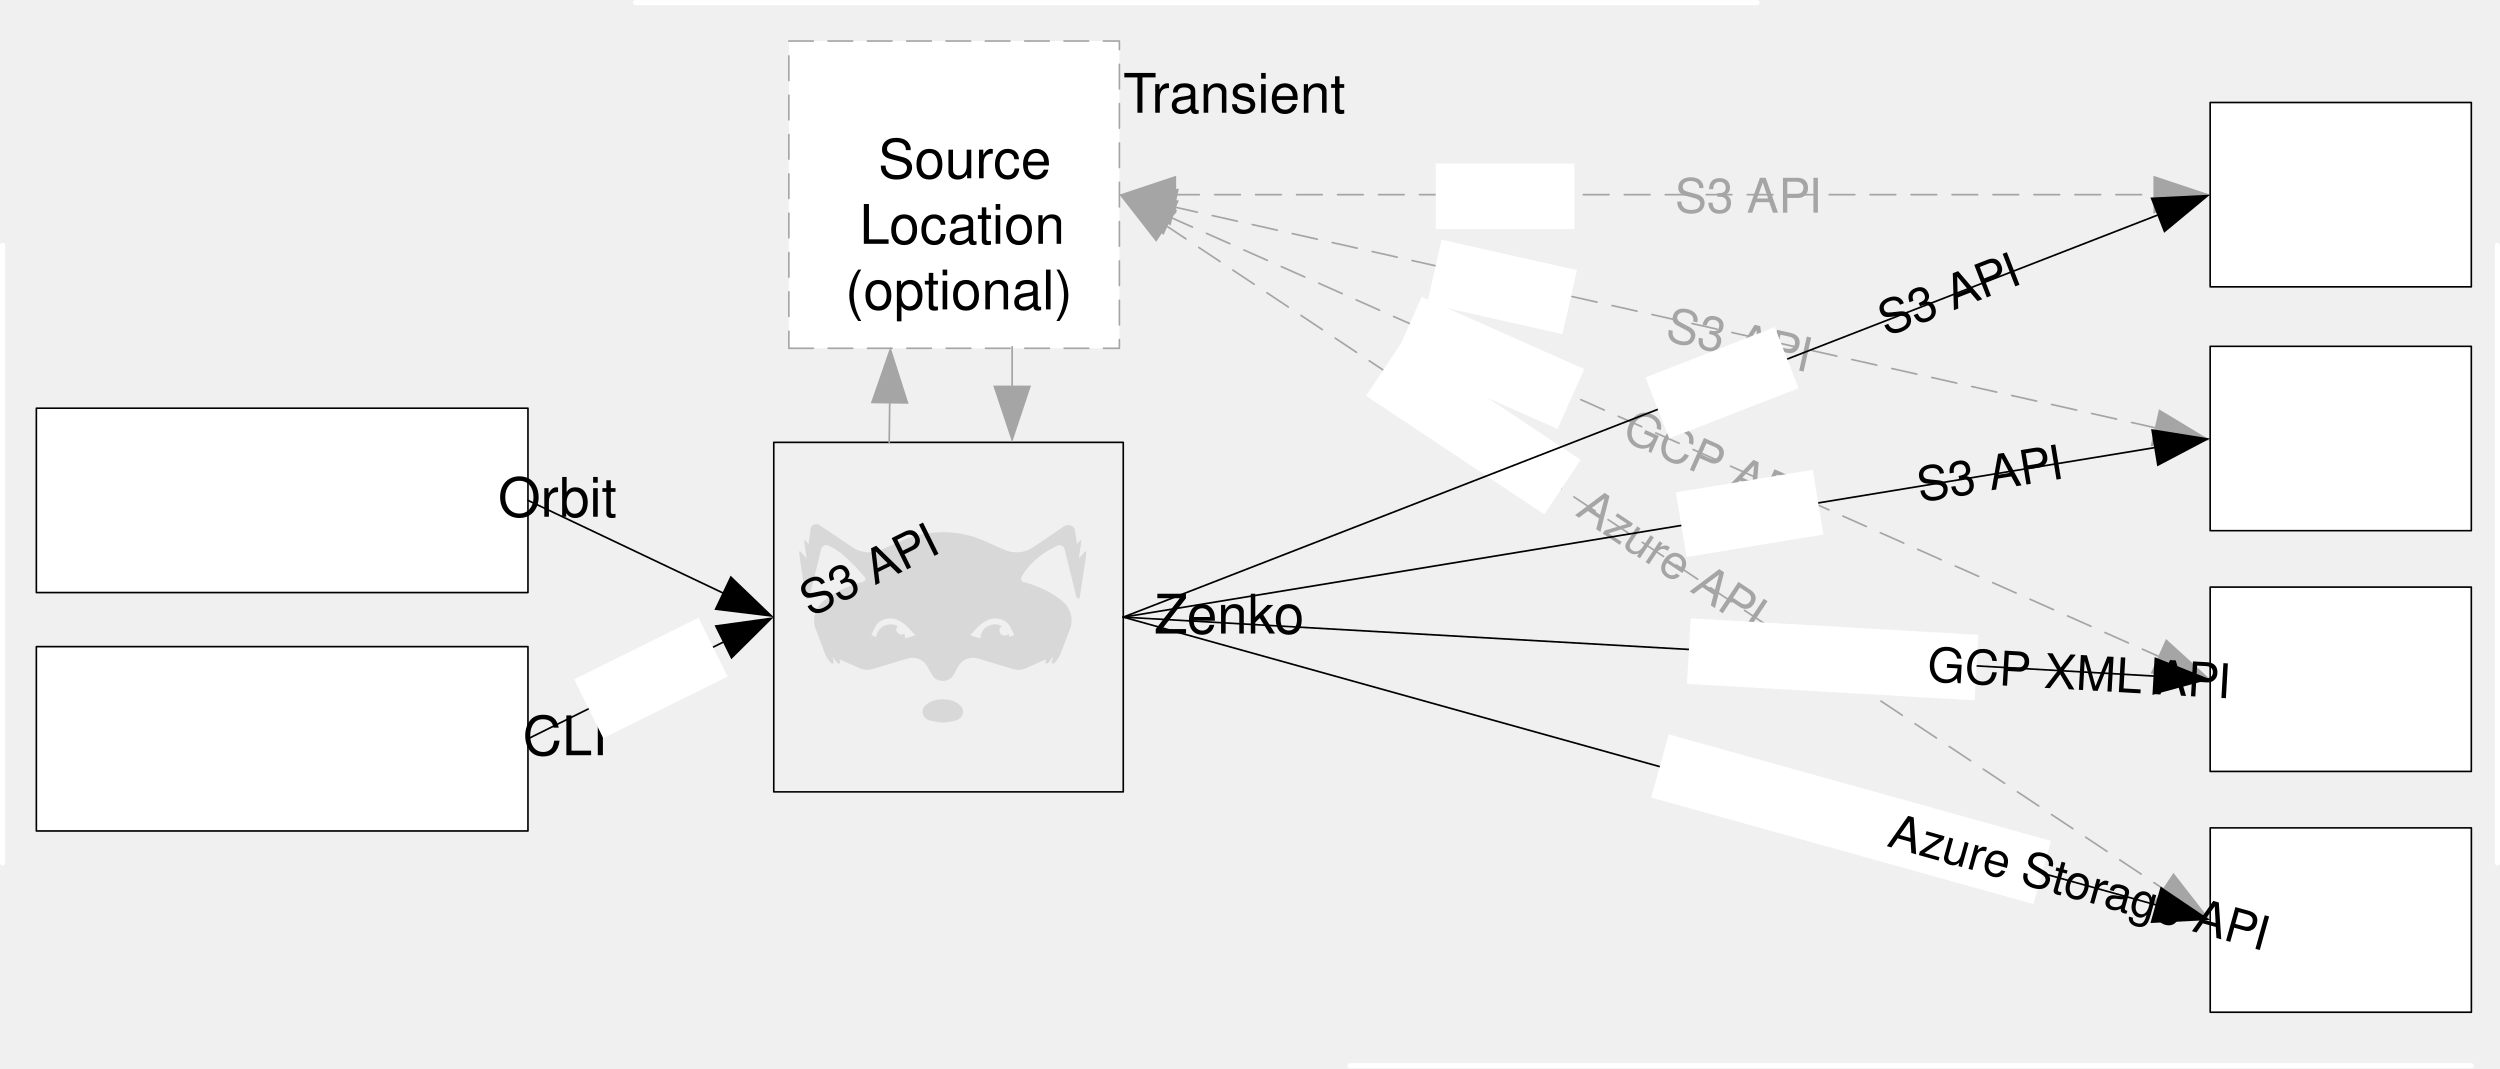
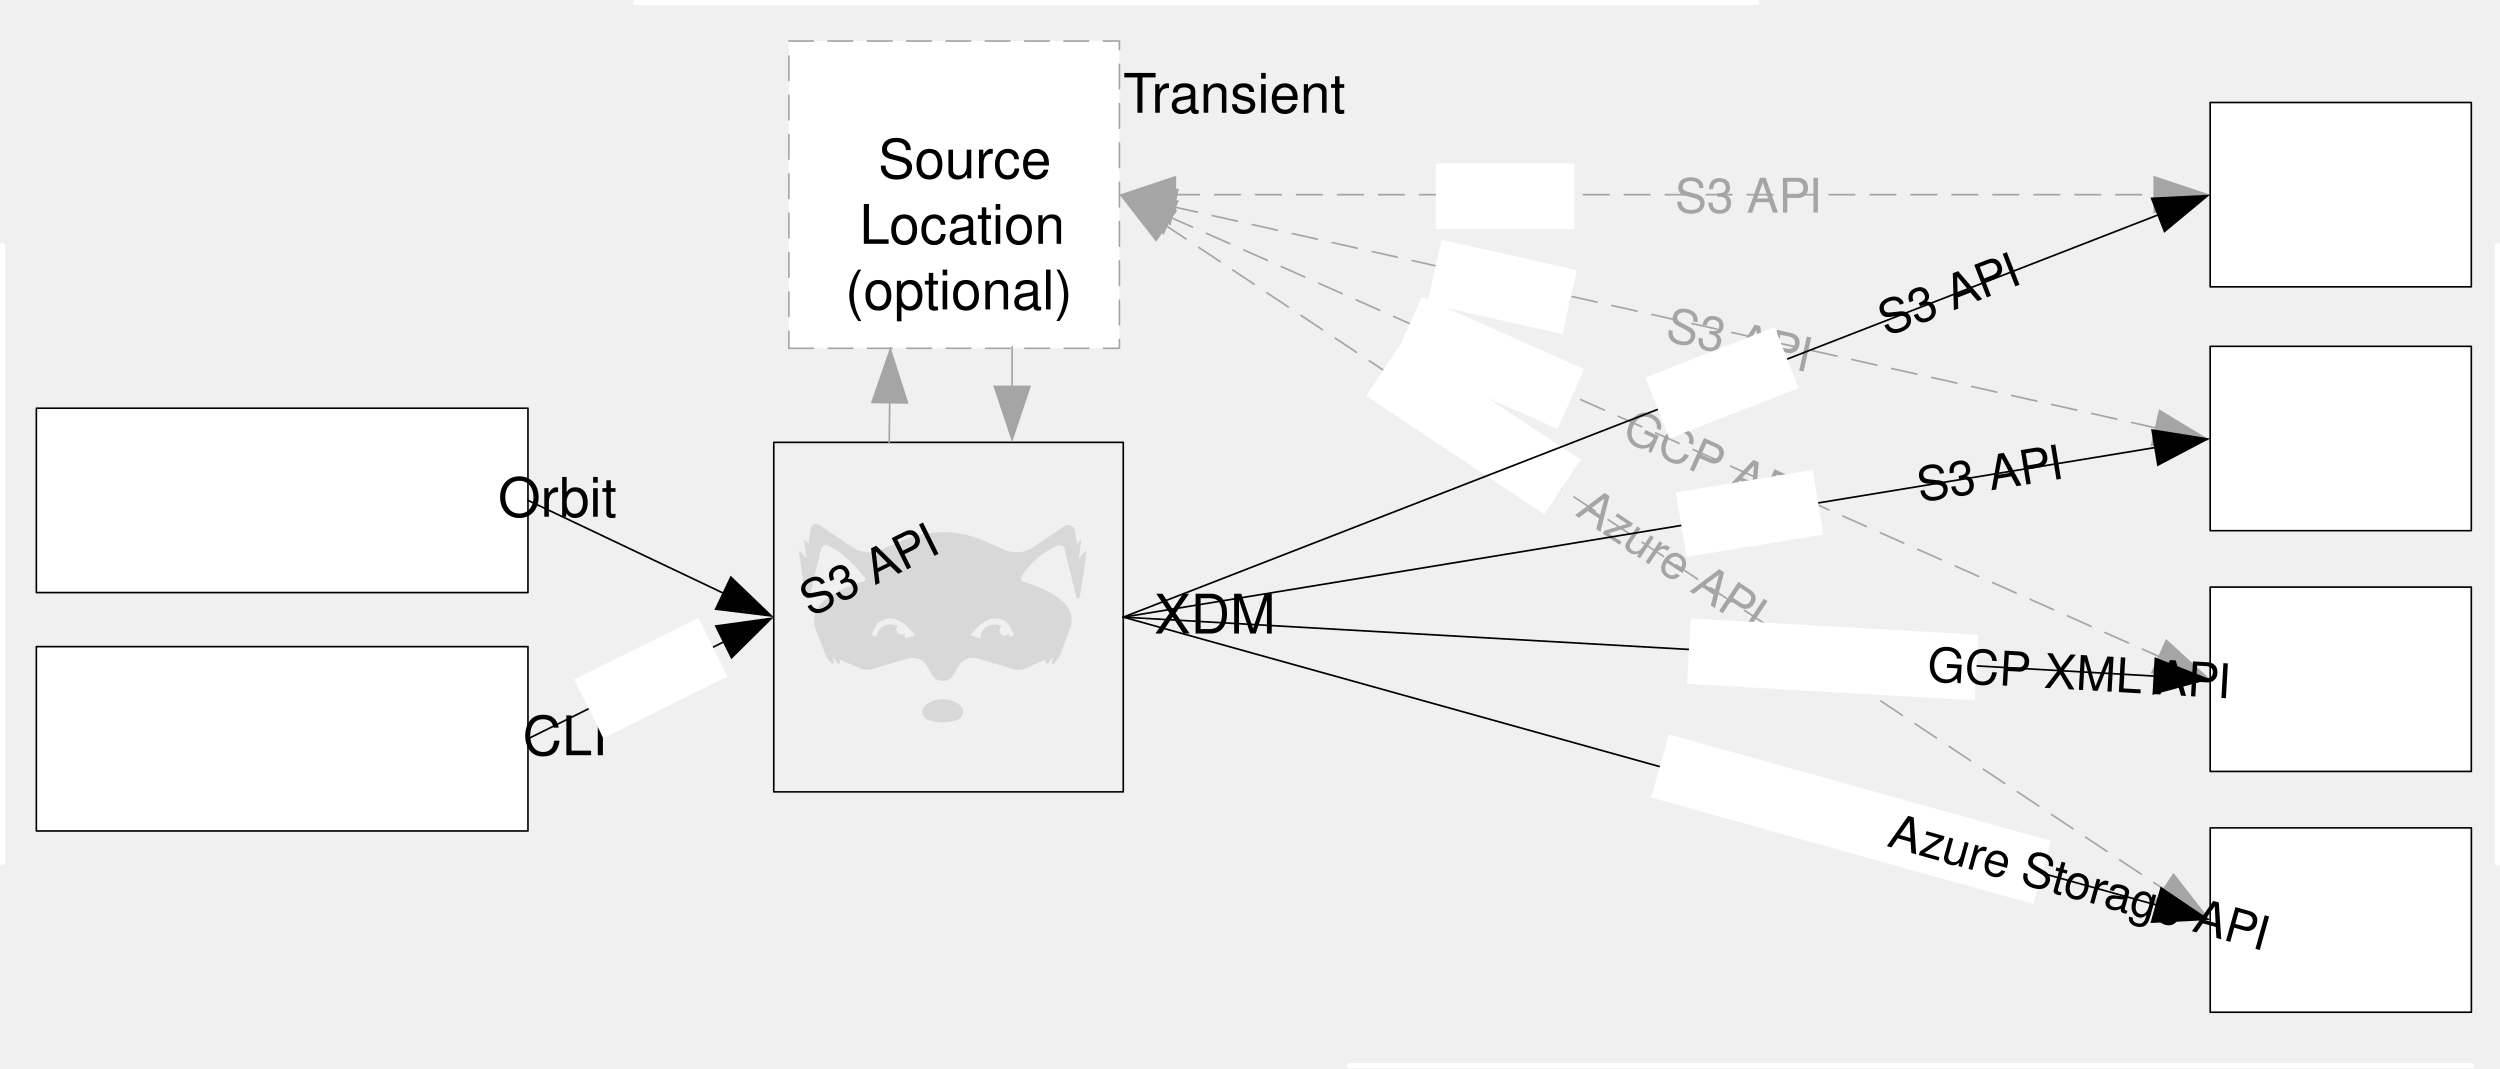
<svg xmlns="http://www.w3.org/2000/svg" xmlns:ns1="http://schemas.microsoft.com/visio/2003/SVGExtensions/" xmlns:xlink="http://www.w3.org/1999/xlink" style="font-size:12px;overflow:visible;color-interpolation-filters:sRGB;fill:none;fill-rule:evenodd;stroke-linecap:square;stroke-miterlimit:3" id="svg4978" version="1.1" class="st16" xml:space="preserve" viewBox="0 0 366.15 156.45" height="2.173in" width="5.085in">
  <ns1:documentProperties ns1:viewMarkup="false" ns1:langID="1033">
    <ns1:userDefs>
      <ns1:ud ns1:val="VT0(1):26" ns1:nameU="msvNoAutoConnect" />
    </ns1:userDefs>
  </ns1:documentProperties>
  <style id="style4734" type="text/css">
		.st1 {fill:#d8d8d8;stroke:none;stroke-linecap:butt;stroke-width:1}
		.st2 {marker-end:url(#mrkr13-14);marker-start:url(#mrkr13-12);stroke:#a5a5a5;stroke-dasharray:3.75,2.25;stroke-linecap:round;stroke-linejoin:round;stroke-width:0.25}
		.st3 {fill:#a5a5a5;fill-opacity:1;stroke:#a5a5a5;stroke-opacity:1;stroke-width:0.09}
		.st4 {fill:#ffffff;stroke:none;stroke-linecap:butt;stroke-width:7.2}
		.st5 {fill:#a5a5a5;font-family:Helvetica;font-size:0.667em}
		.st6 {fill:#ffffff;stroke:#000000;stroke-linecap:round;stroke-linejoin:round;stroke-width:0.24}
		.st7 {fill:#000000;font-family:Helvetica;font-size:0.667em}
		.st8 {fill:none;stroke:#000000;stroke-linecap:round;stroke-linejoin:round;stroke-width:0.24}
		.st9 {fill:#ffffff;stroke:#a5a5a5;stroke-dasharray:3.6,2.16;stroke-linecap:round;stroke-linejoin:round;stroke-width:0.24}
		.st10 {font-size:1em}
		.st11 {marker-end:url(#mrkr13-14);stroke:#a5a5a5;stroke-linecap:round;stroke-linejoin:round;stroke-width:0.25}
		.st12 {marker-end:url(#mrkr13-81);stroke:#000000;stroke-linecap:round;stroke-linejoin:round;stroke-width:0.25}
		.st13 {fill:#000000;fill-opacity:1;stroke:#000000;stroke-opacity:1;stroke-width:0.09}
		.st14 {fill:#ffffff;stroke:none;stroke-linecap:butt}
		.st15 {stroke:#ffffff;stroke-linecap:round;stroke-linejoin:round;stroke-width:0.75}
		.st16 {fill:none;fill-rule:evenodd;font-size:12px;overflow:visible;stroke-linecap:square;stroke-miterlimit:3}
	</style>
  <defs id="Markers">
    <g id="lend13">
      <path id="path4736" style="stroke:none" d="M 3,1 0,0 3,-1 v 2" />
    </g>
    <marker style="overflow:visible;fill:#a5a5a5;fill-opacity:1;stroke:#a5a5a5;stroke-width:0.09;stroke-opacity:1" overflow="visible" markerUnits="strokeWidth" orient="auto" refX="31.8" ns1:setback="31.8" ns1:arrowSize="2" ns1:arrowType="13" class="st3" id="mrkr13-12">
      <use height="100%" width="100%" y="0" x="0" id="use4739" transform="scale(11.08)" xlink:href="#lend13" />
    </marker>
    <marker style="overflow:visible;fill:#a5a5a5;fill-opacity:1;stroke:#a5a5a5;stroke-width:0.09;stroke-opacity:1" overflow="visible" markerUnits="strokeWidth" orient="auto" refX="-33.24" ns1:setback="33.24" ns1:arrowSize="2" ns1:arrowType="13" class="st3" id="mrkr13-14">
      <use height="100%" width="100%" y="0" x="0" id="use4742" transform="scale(-11.08)" xlink:href="#lend13" />
    </marker>
    <marker style="overflow:visible;fill:#000000;fill-opacity:1;stroke:#000000;stroke-width:0.09;stroke-opacity:1" overflow="visible" markerUnits="strokeWidth" orient="auto" refX="-33.24" ns1:setback="33.24" ns1:arrowSize="2" ns1:arrowType="13" class="st13" id="mrkr13-81">
      <use height="100%" width="100%" y="0" x="0" id="use4745" transform="scale(-11.08)" xlink:href="#lend13" />
    </marker>
  </defs>
  <g transform="translate(-91.42496,-78.37496)" id="g4976" ns1:groupContext="foregroundPage" ns1:index="1" ns1:mID="0">
    <ns1:pageProperties ns1:shadowOffsetY="-9" ns1:shadowOffsetX="9" ns1:drawingUnits="19" ns1:pageScale="1" ns1:drawingScale="1" />
    <ns1:layer ns1:index="0" ns1:name="Flowchart" />
    <ns1:layer ns1:index="1" ns1:name="Connector" />
    <g ns1:groupContext="group" ns1:mID="63" transform="translate(208.459,-607.816)" id="group63-1">
      <g transform="matrix(1,0,0,-1,18.0396,1580.6)" ns1:groupContext="shape" ns1:mID="64" id="shape64-2">
        <path style="fill:#d8d8d8;stroke:none;stroke-width:1;stroke-linecap:butt" id="path4755" class="st1" d="M 5.52,791.13 C 4.9,791.68 4.04,792 3.14,792 H 2.86 c -0.9,0 -1.76,-0.32 -2.38,-0.87 -0.01,-0.01 -0.01,-0.02 -0.02,-0.02 -0.26,-0.24 -0.42,-0.55 -0.43,-0.89 -0.03,-0.62 0.45,-1.19 1.15,-1.35 0.58,-0.13 1.23,-0.25 1.57,-0.26 v 0 c 0.04,0 0.08,0 0.12,0 0.05,-0.01 0.09,-0.01 0.13,-0.01 0.04,0 0.09,0 0.13,0.01 0.04,0 0.08,0 0.12,0 v 0 c 0.34,0.01 0.99,0.13 1.58,0.26 0.7,0.17 1.17,0.73 1.15,1.36 -0.02,0.33 -0.17,0.64 -0.44,0.88 -0.01,0 -0.01,0.01 -0.02,0.02 z" />
      </g>
      <g transform="matrix(1,0,0,-1,0,1554.75)" ns1:groupContext="shape" ns1:mID="65" id="shape65-4">
        <path style="fill:#d8d8d8;stroke:none;stroke-width:1;stroke-linecap:butt" id="path4760" class="st1" d="m 30.78,775.28 c -0.01,0.15 -0.05,0.3 -0.09,0.44 -0.15,-0.15 -0.35,-0.24 -0.57,-0.24 -0.44,0 -0.78,0.34 -0.78,0.75 0,0.27 0.15,0.51 0.37,0.64 -0.31,0.17 -0.66,0.26 -1.04,0.26 -1.16,0 -2.11,-0.91 -2.11,-2.03 0,-0.01 0,-0.02 0,-0.03 -0.21,0.06 -0.43,0.11 -0.64,0.18 l -0.86,0.29 1.04,1.11 c 0.4,0.42 0.88,0.78 1.42,1.05 0.78,0.41 1.75,0.39 2.52,-0.04 0.41,-0.23 0.73,-0.56 0.91,-0.95 l 0.55,-1.15 c -0.24,-0.11 -0.48,-0.2 -0.72,-0.28 z m -14.62,-0.03 c -0.21,-0.07 -0.43,-0.12 -0.64,-0.18 0,0.01 0,0.02 0,0.03 0,0.22 -0.04,0.43 -0.11,0.63 -0.11,-0.06 -0.24,-0.1 -0.39,-0.1 -0.43,0 -0.78,0.34 -0.78,0.75 0,0.19 0.08,0.36 0.2,0.49 -0.31,0.17 -0.66,0.26 -1.03,0.26 -1.11,0 -2.01,-0.81 -2.11,-1.85 -0.24,0.08 -0.48,0.17 -0.72,0.28 l 0.55,1.15 c 0.18,0.39 0.5,0.72 0.91,0.95 0.77,0.43 1.74,0.45 2.53,0.04 0.54,-0.27 1.02,-0.63 1.41,-1.05 l 1.05,-1.11 z m 25.71,12.53 c -0.26,-0.29 -0.6,-0.66 -0.88,-0.97 l -0.01,0.06 c 0.07,0.41 0.13,0.82 0.19,1.23 0.06,0.42 0.13,0.84 0.16,1.26 0,0.08 -0.11,0.12 -0.16,0.06 -0.14,-0.16 -0.31,-0.34 -0.47,-0.52 l -0.29,2 c -0.09,0.67 -0.99,0.99 -1.6,0.58 l -4.58,-3.09 c -1.18,-0.81 -2.8,-0.94 -4.15,-0.35 l -3.06,1.35 c -1.81,0.8 -3.77,1.2 -5.73,1.23 v 0 h -0.02 c -0.08,0.01 -0.15,0.01 -0.23,0.01 -0.08,0 -0.15,0 -0.23,-0.01 h -0.02 v 0 c -1.96,-0.03 -3.92,-0.43 -5.72,-1.23 L 12,788.04 c -1.35,-0.59 -2.96,-0.46 -4.15,0.35 l -4.86,3.28 C 2.5,792 1.79,791.74 1.71,791.21 L 1.39,788.9 c -0.17,0.18 -0.34,0.36 -0.47,0.52 -0.06,0.06 -0.17,0.02 -0.17,-0.06 0.03,-0.42 0.1,-0.84 0.16,-1.26 0.06,-0.41 0.13,-0.82 0.19,-1.23 l -0.01,-0.06 c -0.27,0.31 -0.62,0.68 -0.88,0.97 -0.07,0.08 -0.21,0.04 -0.2,-0.06 0.04,-0.53 0.12,-1.06 0.2,-1.59 0.11,-0.77 0.23,-1.54 0.34,-2.31 0.08,-0.48 0.25,-1.67 0.44,-2.8 0.04,-0.23 0.43,-0.24 0.49,-0.01 l 1.8,7.3 c 0.19,0.41 0.78,0.54 1.17,0.27 l 0.58,-0.3 c 1.92,-1 4.5,-4.16 4.5,-4.16 0.3,-0.22 0.21,-0.64 -0.17,-0.75 -0.57,-0.15 -1.12,-0.32 -1.65,-0.52 -1.53,-0.58 -2.96,-1.33 -4.11,-2.29 -1.29,-1.07 -1.73,-2.7 -1.16,-4.16 l 1.15,-2.99 c 0.11,-0.43 0.28,-0.83 0.51,-1.2 0.18,-0.28 0.38,-0.54 0.62,-0.78 0.15,-0.14 0.42,-0.01 0.36,0.17 -0.07,0.22 -0.12,0.45 -0.16,0.68 0.01,0.01 0.02,0.02 0.04,0.02 0.01,0 0.02,0 0.03,-0.01 v 0.01 c 0.19,-0.31 0.4,-0.6 0.65,-0.86 0.15,-0.15 0.43,-0.02 0.37,0.17 -0.03,0.11 -0.06,0.22 -0.09,0.34 0,0.02 0.02,0.03 0.04,0.03 0.01,0 0.01,0 0.02,0 v 0 l 2.9,-1.29 c 0.57,-0.26 1.23,-0.3 1.83,-0.12 l 5.14,1.54 c 1.1,0.33 2.32,-0.1 2.84,-1.01 l 0.81,-1.42 c 0.23,-0.39 0.63,-0.7 1.13,-0.8 0.8,-0.17 1.59,0.17 1.94,0.77 l 0.83,1.45 c 0.52,0.91 1.73,1.34 2.84,1.01 l 5.14,-1.54 c 0.6,-0.18 1.25,-0.14 1.82,0.12 l 2.91,1.29 v 0 c 0,0 0.01,0 0.01,0 0.02,0 0.04,-0.01 0.04,-0.03 -0.02,-0.12 -0.05,-0.23 -0.09,-0.34 -0.06,-0.19 0.22,-0.32 0.37,-0.17 0.25,0.26 0.47,0.55 0.65,0.86 v -0.01 c 0.01,0.01 0.02,0.01 0.03,0.01 0.02,0 0.03,-0.01 0.04,-0.02 -0.04,-0.23 -0.09,-0.46 -0.16,-0.68 -0.06,-0.19 0.22,-0.31 0.37,-0.16 0.49,0.49 0.86,1.09 1.06,1.75 l 1.24,3.24 c 0.56,1.46 0.12,3.09 -1.18,4.16 -1.14,0.95 -2.57,1.69 -4.08,2.26 -0.54,0.2 -1.09,0.37 -1.65,0.52 -0.38,0.11 -0.17,0.75 -0.17,0.75 1.02,1.73 2.58,3.16 4.5,4.16 l 0.58,0.3 c 0.39,0.27 0.98,0.14 1.17,-0.27 l 1.78,-7.21 c 0.06,-0.23 0.44,-0.22 0.48,0.01 0.2,1.1 0.36,2.24 0.43,2.71 0.11,0.77 0.23,1.54 0.35,2.31 0.08,0.53 0.16,1.06 0.19,1.59 0.01,0.1 -0.13,0.14 -0.2,0.06 z" />
      </g>
    </g>
    <g transform="rotate(23.9555,1742.401,1051.311)" ns1:groupContext="shape" ns1:mID="44" id="shape44-6">
      <ns1:textBlock ns1:margins="rect(4,4,4,4)" />
      <ns1:textRect height="0" width="47.1" cy="792.508" cx="59.556" />
      <path style="stroke:#a5a5a5;stroke-width:0.25;stroke-linecap:round;stroke-linejoin:round;stroke-dasharray:3.75, 2.25;marker-start:url(#mrkr13-12);marker-end:url(#mrkr13-14)" id="path4768" class="st2" d="M 7.95,792 H 8.31 166.5" />
      <rect style="fill:#ffffff;stroke:none;stroke-width:7.2;stroke-linecap:butt" id="rect4770" class="st4" height="9.6" width="26.031" y="787.708" x="46.541" ns1:rectContext="textBkgnd" />
      <text style="font-size:7px;font-family:Helvetica;fill:#a5a5a5" id="text4772" ns1:langID="1033" class="st5" y="794.91" x="46.54">
        <ns1:paragraph ns1:horizAlign="1" />
        <ns1:tabList />GCP API</text>
    </g>
    <g transform="rotate(33.6241,1261.447,872.0385)" ns1:groupContext="shape" ns1:mID="47" id="shape47-17">
      <ns1:textBlock ns1:margins="rect(4,4,4,4)" />
      <ns1:textRect height="0" width="117.4" cy="791.731" cx="62.072" />
      <path style="stroke:#a5a5a5;stroke-width:0.25;stroke-linecap:round;stroke-linejoin:round;stroke-dasharray:3.75, 2.25;marker-start:url(#mrkr13-12);marker-end:url(#mrkr13-14)" id="path4779" class="st2" d="M 7.95,792 H 8.31 183.55" />
      <rect style="fill:#ffffff;stroke:none;stroke-width:7.2;stroke-linecap:butt" id="rect4781" class="st4" height="9.6" width="31.348" y="786.931" x="46.398" ns1:rectContext="textBkgnd" />
      <text style="font-size:7px;font-family:Helvetica;fill:#a5a5a5" id="text4783" ns1:langID="1033" class="st5" y="794.13" x="46.4">
        <ns1:paragraph ns1:horizAlign="1" />
        <ns1:tabList />Azure API</text>
    </g>
    <g transform="translate(255.375,-685.125)" ns1:groupContext="shape" ns1:mID="26" id="shape26-26">
      <ns1:textBlock ns1:margins="rect(4,4,4,4)" />
      <ns1:textRect height="0" width="159.76" cy="792.242" cx="56.49" />
      <path style="stroke:#a5a5a5;stroke-width:0.25;stroke-linecap:round;stroke-linejoin:round;stroke-dasharray:3.75, 2.25;marker-start:url(#mrkr13-12);marker-end:url(#mrkr13-14)" id="path4790" class="st2" d="M 7.95,792 H 8.31 151.44" />
      <rect style="fill:#ffffff;stroke:none;stroke-width:7.2;stroke-linecap:butt" id="rect4792" class="st4" height="9.6" width="20.317" y="787.442" x="46.332" ns1:rectContext="textBkgnd" />
      <text style="font-size:7px;font-family:Helvetica;fill:#a5a5a5" id="text4794" ns1:langID="1033" class="st5" y="794.64" x="46.33">
        <ns1:paragraph ns1:horizAlign="1" />
        <ns1:tabList />S3 API</text>
    </g>
    <g transform="rotate(12.6842,3209.813,1598.276)" ns1:groupContext="shape" ns1:mID="37" id="shape37-35">
      <ns1:textBlock ns1:margins="rect(4,4,4,4)" />
      <ns1:textRect height="0" width="163.75" cy="792.878" cx="57.633" />
      <path style="stroke:#a5a5a5;stroke-width:0.25;stroke-linecap:round;stroke-linejoin:round;stroke-dasharray:3.75, 2.25;marker-start:url(#mrkr13-12);marker-end:url(#mrkr13-14)" id="path4801" class="st2" d="M 7.95,792 H 8.31 155.44" />
      <rect style="fill:#ffffff;stroke:none;stroke-width:7.2;stroke-linecap:butt" id="rect4803" class="st4" height="9.6" width="20.317" y="788.078" x="47.475" ns1:rectContext="textBkgnd" />
      <text style="font-size:7px;font-family:Helvetica;fill:#a5a5a5" id="text4805" ns1:langID="1033" class="st5" y="795.28" x="47.47">
        <ns1:paragraph ns1:horizAlign="1" />
        <ns1:tabList />S3 API</text>
    </g>
    <g transform="translate(96.75,-626.85)" ns1:layerMember="0" ns1:groupContext="shape" ns1:mID="2" id="shape2-44">
      <ns1:custProps>
        <ns1:cp ns1:cal="0" ns1:langID="1033" ns1:ask="false" ns1:invis="false" ns1:sortKey="" ns1:format="@" ns1:type="7" ns1:prompt="" ns1:lbl="Cost" ns1:nameU="Cost" />
        <ns1:cp ns1:cal="0" ns1:langID="1033" ns1:ask="false" ns1:invis="false" ns1:sortKey="" ns1:format="" ns1:type="2" ns1:prompt="" ns1:lbl="Process Number" ns1:nameU="ProcessNumber" />
        <ns1:cp ns1:cal="0" ns1:langID="1033" ns1:ask="false" ns1:invis="false" ns1:sortKey="" ns1:format="" ns1:type="0" ns1:prompt="" ns1:lbl="Owner" ns1:nameU="Owner" />
        <ns1:cp ns1:val="VT4()" ns1:cal="0" ns1:langID="1033" ns1:ask="false" ns1:invis="false" ns1:sortKey="" ns1:format="" ns1:type="0" ns1:prompt="" ns1:lbl="Function" ns1:nameU="Function" />
        <ns1:cp ns1:cal="0" ns1:langID="1033" ns1:ask="false" ns1:invis="false" ns1:sortKey="" ns1:format="" ns1:type="5" ns1:prompt="" ns1:lbl="Start Date" ns1:nameU="StartDate" />
        <ns1:cp ns1:cal="0" ns1:langID="1033" ns1:ask="false" ns1:invis="false" ns1:sortKey="" ns1:format="" ns1:type="5" ns1:prompt="" ns1:lbl="End Date" ns1:nameU="EndDate" />
        <ns1:cp ns1:val="VT4()" ns1:cal="0" ns1:langID="1033" ns1:ask="false" ns1:invis="false" ns1:sortKey="" ns1:format=";Not Started;In Progress;Completed;Deferred;Waiting on Input" ns1:type="4" ns1:prompt="" ns1:lbl="Status" ns1:nameU="Status" />
      </ns1:custProps>
      <ns1:userDefs>
        <ns1:ud ns1:val="VT0(15):26" ns1:prompt="" ns1:nameU="visVersion" />
        <ns1:ud ns1:val="VT0(1):0" ns1:prompt="" ns1:nameU="DefaultWidth" />
        <ns1:ud ns1:val="VT0(0.75):0" ns1:prompt="" ns1:nameU="DefaultHeight" />
        <ns1:ud ns1:val="VT0(0.75):0" ns1:prompt="" ns1:nameU="ResizeTxtHeight" />
      </ns1:userDefs>
      <ns1:textBlock ns1:margins="rect(2,2,2,2)" />
      <ns1:textRect height="27" width="72" cy="778.5" cx="36" />
      <rect style="fill:#ffffff;stroke:#000000;stroke-width:0.24;stroke-linecap:round;stroke-linejoin:round" id="rect4812" class="st6" height="27" width="72" y="765" x="0" />
      <text style="font-size:8px;font-family:Helvetica;fill:#000000" id="text4814" ns1:langID="1033" class="st7" y="780.9" x="27.6">
        <ns1:paragraph ns1:horizAlign="1" />
        <ns1:tabList />Orbit</text>
    </g>
    <g transform="translate(96.75,-591.93)" ns1:layerMember="0" ns1:groupContext="shape" ns1:mID="3" id="shape3-47">
      <ns1:custProps>
        <ns1:cp ns1:cal="0" ns1:langID="1033" ns1:ask="false" ns1:invis="false" ns1:sortKey="" ns1:format="@" ns1:type="7" ns1:prompt="" ns1:lbl="Cost" ns1:nameU="Cost" />
        <ns1:cp ns1:cal="0" ns1:langID="1033" ns1:ask="false" ns1:invis="false" ns1:sortKey="" ns1:format="" ns1:type="2" ns1:prompt="" ns1:lbl="Process Number" ns1:nameU="ProcessNumber" />
        <ns1:cp ns1:cal="0" ns1:langID="1033" ns1:ask="false" ns1:invis="false" ns1:sortKey="" ns1:format="" ns1:type="0" ns1:prompt="" ns1:lbl="Owner" ns1:nameU="Owner" />
        <ns1:cp ns1:val="VT4()" ns1:cal="0" ns1:langID="1033" ns1:ask="false" ns1:invis="false" ns1:sortKey="" ns1:format="" ns1:type="0" ns1:prompt="" ns1:lbl="Function" ns1:nameU="Function" />
        <ns1:cp ns1:cal="0" ns1:langID="1033" ns1:ask="false" ns1:invis="false" ns1:sortKey="" ns1:format="" ns1:type="5" ns1:prompt="" ns1:lbl="Start Date" ns1:nameU="StartDate" />
        <ns1:cp ns1:cal="0" ns1:langID="1033" ns1:ask="false" ns1:invis="false" ns1:sortKey="" ns1:format="" ns1:type="5" ns1:prompt="" ns1:lbl="End Date" ns1:nameU="EndDate" />
        <ns1:cp ns1:val="VT4()" ns1:cal="0" ns1:langID="1033" ns1:ask="false" ns1:invis="false" ns1:sortKey="" ns1:format=";Not Started;In Progress;Completed;Deferred;Waiting on Input" ns1:type="4" ns1:prompt="" ns1:lbl="Status" ns1:nameU="Status" />
      </ns1:custProps>
      <ns1:userDefs>
        <ns1:ud ns1:val="VT0(15):26" ns1:prompt="" ns1:nameU="visVersion" />
        <ns1:ud ns1:val="VT0(1):0" ns1:prompt="" ns1:nameU="DefaultWidth" />
        <ns1:ud ns1:val="VT0(0.75):0" ns1:prompt="" ns1:nameU="DefaultHeight" />
        <ns1:ud ns1:val="VT0(0.75):0" ns1:prompt="" ns1:nameU="ResizeTxtHeight" />
      </ns1:userDefs>
      <ns1:textBlock ns1:margins="rect(2,2,2,2)" />
      <ns1:textRect height="27" width="72" cy="778.5" cx="36" />
      <rect style="fill:#ffffff;stroke:#000000;stroke-width:0.24;stroke-linecap:round;stroke-linejoin:round" id="rect4821" class="st6" height="27" width="72" y="765" x="0" />
      <text style="font-size:8px;font-family:Helvetica;fill:#000000" id="text4823" ns1:langID="1033" class="st7" y="780.9" x="31.18">
        <ns1:paragraph ns1:horizAlign="1" />
        <ns1:tabList />CLI</text>
    </g>
    <g transform="translate(204.75,-597.656)" ns1:layerMember="0" ns1:groupContext="shape" ns1:mID="4" id="shape4-50">
      <ns1:custProps>
        <ns1:cp ns1:cal="0" ns1:langID="1033" ns1:ask="false" ns1:invis="false" ns1:sortKey="" ns1:format="@" ns1:type="7" ns1:prompt="" ns1:lbl="Cost" ns1:nameU="Cost" />
        <ns1:cp ns1:cal="0" ns1:langID="1033" ns1:ask="false" ns1:invis="false" ns1:sortKey="" ns1:format="" ns1:type="2" ns1:prompt="" ns1:lbl="Process Number" ns1:nameU="ProcessNumber" />
        <ns1:cp ns1:cal="0" ns1:langID="1033" ns1:ask="false" ns1:invis="false" ns1:sortKey="" ns1:format="" ns1:type="0" ns1:prompt="" ns1:lbl="Owner" ns1:nameU="Owner" />
        <ns1:cp ns1:val="VT4()" ns1:cal="0" ns1:langID="1033" ns1:ask="false" ns1:invis="false" ns1:sortKey="" ns1:format="" ns1:type="0" ns1:prompt="" ns1:lbl="Function" ns1:nameU="Function" />
        <ns1:cp ns1:cal="0" ns1:langID="1033" ns1:ask="false" ns1:invis="false" ns1:sortKey="" ns1:format="" ns1:type="5" ns1:prompt="" ns1:lbl="Start Date" ns1:nameU="StartDate" />
        <ns1:cp ns1:cal="0" ns1:langID="1033" ns1:ask="false" ns1:invis="false" ns1:sortKey="" ns1:format="" ns1:type="5" ns1:prompt="" ns1:lbl="End Date" ns1:nameU="EndDate" />
        <ns1:cp ns1:val="VT4()" ns1:cal="0" ns1:langID="1033" ns1:ask="false" ns1:invis="false" ns1:sortKey="" ns1:format=";Not Started;In Progress;Completed;Deferred;Waiting on Input" ns1:type="4" ns1:prompt="" ns1:lbl="Status" ns1:nameU="Status" />
      </ns1:custProps>
      <ns1:userDefs>
        <ns1:ud ns1:val="VT0(15):26" ns1:prompt="" ns1:nameU="visVersion" />
        <ns1:ud ns1:val="VT0(1):0" ns1:prompt="" ns1:nameU="DefaultWidth" />
        <ns1:ud ns1:val="VT0(0.75):0" ns1:prompt="" ns1:nameU="DefaultHeight" />
        <ns1:ud ns1:val="VT0(0.75):0" ns1:prompt="" ns1:nameU="ResizeTxtHeight" />
      </ns1:userDefs>
      <ns1:textBlock ns1:margins="rect(2,2,2,2)" />
      <ns1:textRect height="51.188" width="51.19" cy="766.406" cx="25.594" />
      <rect style="fill:none;stroke:#000000;stroke-width:0.24;stroke-linecap:round;stroke-linejoin:round" id="rect4830" class="st8" height="51.188" width="51.188" y="740.812" x="0" />
      <text style="font-size:8px;font-family:Helvetica;fill:#000000" id="text4832" ns1:langID="1033" class="st7" y="768.81" x="15.7">
        <ns1:paragraph ns1:horizAlign="1" />
-         <ns1:tabList />Zenko</text>
+         <ns1:tabList />XDM</text>
    </g>
    <g transform="translate(206.962,-662.625)" ns1:layerMember="0" ns1:groupContext="shape" ns1:mID="8" id="shape8-53">
      <ns1:custProps>
        <ns1:cp ns1:cal="0" ns1:langID="1033" ns1:ask="false" ns1:invis="false" ns1:sortKey="" ns1:format="@" ns1:type="7" ns1:prompt="" ns1:lbl="Cost" ns1:nameU="Cost" />
        <ns1:cp ns1:cal="0" ns1:langID="1033" ns1:ask="false" ns1:invis="false" ns1:sortKey="" ns1:format="" ns1:type="2" ns1:prompt="" ns1:lbl="Process Number" ns1:nameU="ProcessNumber" />
        <ns1:cp ns1:cal="0" ns1:langID="1033" ns1:ask="false" ns1:invis="false" ns1:sortKey="" ns1:format="" ns1:type="0" ns1:prompt="" ns1:lbl="Owner" ns1:nameU="Owner" />
        <ns1:cp ns1:val="VT4()" ns1:cal="0" ns1:langID="1033" ns1:ask="false" ns1:invis="false" ns1:sortKey="" ns1:format="" ns1:type="0" ns1:prompt="" ns1:lbl="Function" ns1:nameU="Function" />
        <ns1:cp ns1:cal="0" ns1:langID="1033" ns1:ask="false" ns1:invis="false" ns1:sortKey="" ns1:format="" ns1:type="5" ns1:prompt="" ns1:lbl="Start Date" ns1:nameU="StartDate" />
        <ns1:cp ns1:cal="0" ns1:langID="1033" ns1:ask="false" ns1:invis="false" ns1:sortKey="" ns1:format="" ns1:type="5" ns1:prompt="" ns1:lbl="End Date" ns1:nameU="EndDate" />
        <ns1:cp ns1:val="VT4()" ns1:cal="0" ns1:langID="1033" ns1:ask="false" ns1:invis="false" ns1:sortKey="" ns1:format=";Not Started;In Progress;Completed;Deferred;Waiting on Input" ns1:type="4" ns1:prompt="" ns1:lbl="Status" ns1:nameU="Status" />
      </ns1:custProps>
      <ns1:userDefs>
        <ns1:ud ns1:val="VT0(15):26" ns1:prompt="" ns1:nameU="visVersion" />
        <ns1:ud ns1:val="VT0(1):0" ns1:prompt="" ns1:nameU="DefaultWidth" />
        <ns1:ud ns1:val="VT0(0.75):0" ns1:prompt="" ns1:nameU="DefaultHeight" />
        <ns1:ud ns1:val="VT0(0.75):0" ns1:prompt="" ns1:nameU="ResizeTxtHeight" />
      </ns1:userDefs>
      <ns1:textBlock ns1:margins="rect(2,2,2,2)" />
      <ns1:textRect height="45" width="48.42" cy="769.5" cx="24.206" />
      <path style="fill:#ffffff;stroke:#a5a5a5;stroke-width:0.24;stroke-linecap:round;stroke-linejoin:round;stroke-dasharray:3.6, 2.16" id="path4839" class="st9" d="M 0,792 H 48.41 V 747 H 0 Z" />
      <text style="font-size:8px;font-family:Helvetica;fill:#000000" id="text4847" ns1:langID="1033" class="st7" y="757.5" x="8.93">
        <ns1:paragraph ns1:horizAlign="1" />
        <ns1:tabList />Transient<ns1:newlineChar />
        <tspan style="font-size:8px" id="tspan4841" class="st10" dy="1.2em" x="13.08">Source </tspan>
        <tspan style="font-size:8px" id="tspan4843" class="st10" dy="1.2em" x="10.34">Location </tspan>
        <tspan style="font-size:8px" id="tspan4845" class="st10" dy="1.2em" x="8.27">(optional)</tspan>
      </text>
    </g>
    <g transform="translate(415.125,-635.912)" ns1:layerMember="0" ns1:groupContext="shape" ns1:mID="9" id="shape9-59">
      <ns1:custProps>
        <ns1:cp ns1:cal="0" ns1:langID="1033" ns1:ask="false" ns1:invis="false" ns1:sortKey="" ns1:format="@" ns1:type="7" ns1:prompt="" ns1:lbl="Cost" ns1:nameU="Cost" />
        <ns1:cp ns1:cal="0" ns1:langID="1033" ns1:ask="false" ns1:invis="false" ns1:sortKey="" ns1:format="" ns1:type="2" ns1:prompt="" ns1:lbl="Process Number" ns1:nameU="ProcessNumber" />
        <ns1:cp ns1:cal="0" ns1:langID="1033" ns1:ask="false" ns1:invis="false" ns1:sortKey="" ns1:format="" ns1:type="0" ns1:prompt="" ns1:lbl="Owner" ns1:nameU="Owner" />
        <ns1:cp ns1:val="VT4()" ns1:cal="0" ns1:langID="1033" ns1:ask="false" ns1:invis="false" ns1:sortKey="" ns1:format="" ns1:type="0" ns1:prompt="" ns1:lbl="Function" ns1:nameU="Function" />
        <ns1:cp ns1:cal="0" ns1:langID="1033" ns1:ask="false" ns1:invis="false" ns1:sortKey="" ns1:format="" ns1:type="5" ns1:prompt="" ns1:lbl="Start Date" ns1:nameU="StartDate" />
        <ns1:cp ns1:cal="0" ns1:langID="1033" ns1:ask="false" ns1:invis="false" ns1:sortKey="" ns1:format="" ns1:type="5" ns1:prompt="" ns1:lbl="End Date" ns1:nameU="EndDate" />
        <ns1:cp ns1:val="VT4()" ns1:cal="0" ns1:langID="1033" ns1:ask="false" ns1:invis="false" ns1:sortKey="" ns1:format=";Not Started;In Progress;Completed;Deferred;Waiting on Input" ns1:type="4" ns1:prompt="" ns1:lbl="Status" ns1:nameU="Status" />
      </ns1:custProps>
      <ns1:userDefs>
        <ns1:ud ns1:val="VT0(15):26" ns1:prompt="" ns1:nameU="visVersion" />
        <ns1:ud ns1:val="VT0(1):0" ns1:prompt="" ns1:nameU="DefaultWidth" />
        <ns1:ud ns1:val="VT0(0.75):0" ns1:prompt="" ns1:nameU="DefaultHeight" />
        <ns1:ud ns1:val="VT0(0.75):0" ns1:prompt="" ns1:nameU="ResizeTxtHeight" />
      </ns1:userDefs>
      <ns1:textBlock ns1:margins="rect(2,2,2,2)" />
      <ns1:textRect height="27" width="38.25" cy="778.5" cx="19.125" />
      <rect style="fill:#ffffff;stroke:#000000;stroke-width:0.24;stroke-linecap:round;stroke-linejoin:round" id="rect4854" class="st6" height="27" width="38.25" y="765" x="0" />
      <text style="font-size:8px;font-family:Helvetica;fill:#000000" id="text4856" ns1:langID="1033" class="st7" y="780.9" x="11.41">
        <ns1:paragraph ns1:horizAlign="1" />
        <ns1:tabList />AWS</text>
    </g>
    <g transform="translate(415.125,-600.648)" ns1:layerMember="0" ns1:groupContext="shape" ns1:mID="10" id="shape10-62">
      <ns1:custProps>
        <ns1:cp ns1:cal="0" ns1:langID="1033" ns1:ask="false" ns1:invis="false" ns1:sortKey="" ns1:format="@" ns1:type="7" ns1:prompt="" ns1:lbl="Cost" ns1:nameU="Cost" />
        <ns1:cp ns1:cal="0" ns1:langID="1033" ns1:ask="false" ns1:invis="false" ns1:sortKey="" ns1:format="" ns1:type="2" ns1:prompt="" ns1:lbl="Process Number" ns1:nameU="ProcessNumber" />
        <ns1:cp ns1:cal="0" ns1:langID="1033" ns1:ask="false" ns1:invis="false" ns1:sortKey="" ns1:format="" ns1:type="0" ns1:prompt="" ns1:lbl="Owner" ns1:nameU="Owner" />
        <ns1:cp ns1:val="VT4()" ns1:cal="0" ns1:langID="1033" ns1:ask="false" ns1:invis="false" ns1:sortKey="" ns1:format="" ns1:type="0" ns1:prompt="" ns1:lbl="Function" ns1:nameU="Function" />
        <ns1:cp ns1:cal="0" ns1:langID="1033" ns1:ask="false" ns1:invis="false" ns1:sortKey="" ns1:format="" ns1:type="5" ns1:prompt="" ns1:lbl="Start Date" ns1:nameU="StartDate" />
        <ns1:cp ns1:cal="0" ns1:langID="1033" ns1:ask="false" ns1:invis="false" ns1:sortKey="" ns1:format="" ns1:type="5" ns1:prompt="" ns1:lbl="End Date" ns1:nameU="EndDate" />
        <ns1:cp ns1:val="VT4()" ns1:cal="0" ns1:langID="1033" ns1:ask="false" ns1:invis="false" ns1:sortKey="" ns1:format=";Not Started;In Progress;Completed;Deferred;Waiting on Input" ns1:type="4" ns1:prompt="" ns1:lbl="Status" ns1:nameU="Status" />
      </ns1:custProps>
      <ns1:userDefs>
        <ns1:ud ns1:val="VT0(15):26" ns1:prompt="" ns1:nameU="visVersion" />
        <ns1:ud ns1:val="VT0(1):0" ns1:prompt="" ns1:nameU="DefaultWidth" />
        <ns1:ud ns1:val="VT0(0.75):0" ns1:prompt="" ns1:nameU="DefaultHeight" />
        <ns1:ud ns1:val="VT0(0.75):0" ns1:prompt="" ns1:nameU="ResizeTxtHeight" />
      </ns1:userDefs>
      <ns1:textBlock ns1:margins="rect(2,2,2,2)" />
      <ns1:textRect height="27" width="38.25" cy="778.5" cx="19.125" />
      <rect style="fill:#ffffff;stroke:#000000;stroke-width:0.24;stroke-linecap:round;stroke-linejoin:round" id="rect4863" class="st6" height="27" width="38.25" y="765" x="0" />
      <text style="font-size:8px;font-family:Helvetica;fill:#000000" id="text4865" ns1:langID="1033" class="st7" y="780.9" x="12.4">
        <ns1:paragraph ns1:horizAlign="1" />
        <ns1:tabList />GCP</text>
    </g>
    <g transform="translate(415.133,-565.385)" ns1:layerMember="0" ns1:groupContext="shape" ns1:mID="11" id="shape11-65">
      <ns1:custProps>
        <ns1:cp ns1:cal="0" ns1:langID="1033" ns1:ask="false" ns1:invis="false" ns1:sortKey="" ns1:format="@" ns1:type="7" ns1:prompt="" ns1:lbl="Cost" ns1:nameU="Cost" />
        <ns1:cp ns1:cal="0" ns1:langID="1033" ns1:ask="false" ns1:invis="false" ns1:sortKey="" ns1:format="" ns1:type="2" ns1:prompt="" ns1:lbl="Process Number" ns1:nameU="ProcessNumber" />
        <ns1:cp ns1:cal="0" ns1:langID="1033" ns1:ask="false" ns1:invis="false" ns1:sortKey="" ns1:format="" ns1:type="0" ns1:prompt="" ns1:lbl="Owner" ns1:nameU="Owner" />
        <ns1:cp ns1:val="VT4()" ns1:cal="0" ns1:langID="1033" ns1:ask="false" ns1:invis="false" ns1:sortKey="" ns1:format="" ns1:type="0" ns1:prompt="" ns1:lbl="Function" ns1:nameU="Function" />
        <ns1:cp ns1:cal="0" ns1:langID="1033" ns1:ask="false" ns1:invis="false" ns1:sortKey="" ns1:format="" ns1:type="5" ns1:prompt="" ns1:lbl="Start Date" ns1:nameU="StartDate" />
        <ns1:cp ns1:cal="0" ns1:langID="1033" ns1:ask="false" ns1:invis="false" ns1:sortKey="" ns1:format="" ns1:type="5" ns1:prompt="" ns1:lbl="End Date" ns1:nameU="EndDate" />
        <ns1:cp ns1:val="VT4()" ns1:cal="0" ns1:langID="1033" ns1:ask="false" ns1:invis="false" ns1:sortKey="" ns1:format=";Not Started;In Progress;Completed;Deferred;Waiting on Input" ns1:type="4" ns1:prompt="" ns1:lbl="Status" ns1:nameU="Status" />
      </ns1:custProps>
      <ns1:userDefs>
        <ns1:ud ns1:val="VT0(15):26" ns1:prompt="" ns1:nameU="visVersion" />
        <ns1:ud ns1:val="VT0(1):0" ns1:prompt="" ns1:nameU="DefaultWidth" />
        <ns1:ud ns1:val="VT0(0.75):0" ns1:prompt="" ns1:nameU="DefaultHeight" />
        <ns1:ud ns1:val="VT0(0.75):0" ns1:prompt="" ns1:nameU="ResizeTxtHeight" />
      </ns1:userDefs>
      <ns1:textBlock ns1:margins="rect(2,2,2,2)" />
      <ns1:textRect height="27" width="38.25" cy="778.5" cx="19.125" />
      <rect style="fill:#ffffff;stroke:#000000;stroke-width:0.24;stroke-linecap:round;stroke-linejoin:round" id="rect4872" class="st6" height="27" width="38.25" y="765" x="0" />
      <text style="font-size:8px;font-family:Helvetica;fill:#000000" id="text4874" ns1:langID="1033" class="st7" y="780.9" x="9.74">
        <ns1:paragraph ns1:horizAlign="1" />
        <ns1:tabList />Azure</text>
    </g>
    <g transform="translate(415.125,-671.625)" ns1:layerMember="0" ns1:groupContext="shape" ns1:mID="12" id="shape12-68">
      <ns1:custProps>
        <ns1:cp ns1:cal="0" ns1:langID="1033" ns1:ask="false" ns1:invis="false" ns1:sortKey="" ns1:format="@" ns1:type="7" ns1:prompt="" ns1:lbl="Cost" ns1:nameU="Cost" />
        <ns1:cp ns1:cal="0" ns1:langID="1033" ns1:ask="false" ns1:invis="false" ns1:sortKey="" ns1:format="" ns1:type="2" ns1:prompt="" ns1:lbl="Process Number" ns1:nameU="ProcessNumber" />
        <ns1:cp ns1:cal="0" ns1:langID="1033" ns1:ask="false" ns1:invis="false" ns1:sortKey="" ns1:format="" ns1:type="0" ns1:prompt="" ns1:lbl="Owner" ns1:nameU="Owner" />
        <ns1:cp ns1:val="VT4()" ns1:cal="0" ns1:langID="1033" ns1:ask="false" ns1:invis="false" ns1:sortKey="" ns1:format="" ns1:type="0" ns1:prompt="" ns1:lbl="Function" ns1:nameU="Function" />
        <ns1:cp ns1:cal="0" ns1:langID="1033" ns1:ask="false" ns1:invis="false" ns1:sortKey="" ns1:format="" ns1:type="5" ns1:prompt="" ns1:lbl="Start Date" ns1:nameU="StartDate" />
        <ns1:cp ns1:cal="0" ns1:langID="1033" ns1:ask="false" ns1:invis="false" ns1:sortKey="" ns1:format="" ns1:type="5" ns1:prompt="" ns1:lbl="End Date" ns1:nameU="EndDate" />
        <ns1:cp ns1:val="VT4()" ns1:cal="0" ns1:langID="1033" ns1:ask="false" ns1:invis="false" ns1:sortKey="" ns1:format=";Not Started;In Progress;Completed;Deferred;Waiting on Input" ns1:type="4" ns1:prompt="" ns1:lbl="Status" ns1:nameU="Status" />
      </ns1:custProps>
      <ns1:userDefs>
        <ns1:ud ns1:val="VT0(15):26" ns1:prompt="" ns1:nameU="visVersion" />
        <ns1:ud ns1:val="VT0(1):0" ns1:prompt="" ns1:nameU="DefaultWidth" />
        <ns1:ud ns1:val="VT0(0.75):0" ns1:prompt="" ns1:nameU="DefaultHeight" />
        <ns1:ud ns1:val="VT0(0.75):0" ns1:prompt="" ns1:nameU="ResizeTxtHeight" />
      </ns1:userDefs>
      <ns1:textBlock ns1:margins="rect(2,2,2,2)" />
      <ns1:textRect height="27" width="38.25" cy="778.5" cx="19.125" />
      <rect style="fill:#ffffff;stroke:#000000;stroke-width:0.24;stroke-linecap:round;stroke-linejoin:round" id="rect4881" class="st6" height="27" width="38.25" y="765" x="0" />
      <text style="font-size:8px;font-family:Helvetica;fill:#000000" id="text4883" ns1:langID="1033" class="st7" y="780.9" x="10.84">
        <ns1:paragraph ns1:horizAlign="1" />
        <ns1:tabList />RING</text>
    </g>
    <g transform="translate(212.749,-646.847)" ns1:layerMember="1" ns1:groupContext="shape" ns1:mID="14" id="shape14-71">
      <path style="stroke:#a5a5a5;stroke-width:0.25;stroke-linecap:round;stroke-linejoin:round;marker-end:url(#mrkr13-14)" id="path4888" class="st11" d="m 8.91,790 0.07,-5.69" />
    </g>
    <g transform="translate(168.75,-640.8)" ns1:layerMember="1" ns1:groupContext="shape" ns1:mID="20" id="shape20-76">
      <path style="stroke:#000000;stroke-width:0.25;stroke-linecap:round;stroke-linejoin:round;marker-end:url(#mrkr13-81)" id="path4893" class="st12" d="m 0,792.45 28.49,13.53" />
    </g>
    <g transform="rotate(3.2724,11037.366,4960.308)" ns1:groupContext="shape" ns1:mID="24" id="shape24-82">
      <ns1:textBlock ns1:margins="rect(4,4,4,4)" />
      <ns1:textRect height="0" width="159.45" cy="792.242" cx="104.083" />
      <path style="stroke:#000000;stroke-width:0.25;stroke-linecap:round;stroke-linejoin:round;marker-end:url(#mrkr13-81)" id="path4900" class="st12" d="M 0,792 H 151.14" />
      <rect style="fill:#ffffff;stroke:none;stroke-linecap:butt" id="rect4902" class="st14" height="9.6" width="42.195" y="787.442" x="82.986" ns1:rectContext="textBkgnd" />
      <text style="font-size:7px;font-family:Helvetica;fill:#000000" id="text4904" ns1:langID="1033" class="st7" y="794.64" x="82.99">
        <ns1:paragraph ns1:horizAlign="1" />
        <ns1:tabList />GCP XML API</text>
    </g>
    <g transform="rotate(-9.33283,-3689.8,-1087.389)" ns1:groupContext="shape" ns1:mID="25" id="shape25-89">
      <ns1:textBlock ns1:margins="rect(4,4,4,4)" />
      <ns1:textRect height="0" width="161.33" cy="791.889" cx="92.99" />
      <path style="stroke:#000000;stroke-width:0.25;stroke-linecap:round;stroke-linejoin:round;marker-end:url(#mrkr13-81)" id="path4911" class="st12" d="M 0,792 H 153.01" />
      <rect style="fill:#ffffff;stroke:none;stroke-linecap:butt" id="rect4913" class="st14" height="9.6" width="20.317" y="787.089" x="82.832" ns1:rectContext="textBkgnd" />
      <text style="font-size:7px;font-family:Helvetica;fill:#000000" id="text4915" ns1:langID="1033" class="st7" y="794.29" x="82.83">
        <ns1:paragraph ns1:horizAlign="1" />
        <ns1:tabList />S3 API</text>
    </g>
    <g transform="rotate(15.5723,2406.985,1416.251)" ns1:groupContext="shape" ns1:mID="27" id="shape27-96">
      <ns1:textBlock ns1:margins="rect(4,4,4,4)" />
      <ns1:textRect height="0" width="165.27" cy="791.893" cx="110.628" />
      <path style="stroke:#000000;stroke-width:0.25;stroke-linecap:round;stroke-linejoin:round;marker-end:url(#mrkr13-81)" id="path4922" class="st12" d="M 0,792 H 156.95" />
      <rect style="fill:#ffffff;stroke:none;stroke-width:7.2;stroke-linecap:butt" id="rect4924" class="st4" height="9.6" width="58.097" y="787.094" x="81.579" ns1:rectContext="textBkgnd" />
      <text style="font-size:7px;font-family:Helvetica;fill:#000000" id="text4926" ns1:langID="1033" class="st7" y="794.29" x="81.58">
        <ns1:paragraph ns1:horizAlign="1" />
        <ns1:tabList />Azure Storage API</text>
    </g>
    <g transform="translate(230.662,-664.847)" ns1:layerMember="1" ns1:groupContext="shape" ns1:mID="35" id="shape35-103">
      <path style="stroke:#a5a5a5;stroke-width:0.25;stroke-linecap:round;stroke-linejoin:round;marker-end:url(#mrkr13-14)" id="path4931" class="st11" d="m 9,794 v 5.69" />
    </g>
    <g transform="rotate(-21.2407,-1533.921,-202.0778)" ns1:groupContext="shape" ns1:mID="36" id="shape36-108">
      <ns1:textBlock ns1:margins="rect(4,4,4,4)" />
      <ns1:textRect height="0" width="170.79" cy="791.783" cx="94.164" />
      <path style="stroke:#000000;stroke-width:0.25;stroke-linecap:round;stroke-linejoin:round;marker-end:url(#mrkr13-81)" id="path4938" class="st12" d="M 0,792 H 162.48" />
      <rect style="fill:#ffffff;stroke:none;stroke-linecap:butt" id="rect4940" class="st14" height="9.6" width="20.317" y="786.983" x="84.006" ns1:rectContext="textBkgnd" />
      <text style="font-size:7px;font-family:Helvetica;fill:#000000" id="text4942" ns1:langID="1033" class="st7" y="794.18" x="84.01">
        <ns1:paragraph ns1:horizAlign="1" />
        <ns1:tabList />S3 API</text>
    </g>
    <g transform="translate(184.5,-713.25)" ns1:groupContext="shape" ns1:mID="38" id="shape38-115">
      <path style="stroke:#ffffff;stroke-width:0.75;stroke-linecap:round;stroke-linejoin:round" id="path4947" class="st15" d="M 0,792 H 164.25" />
    </g>
    <g transform="translate(289.125,-557.55)" ns1:groupContext="shape" ns1:mID="39" id="shape39-118">
      <path style="stroke:#ffffff;stroke-width:0.75;stroke-linecap:round;stroke-linejoin:round" id="path4952" class="st15" d="M 0,792 H 164.25" />
    </g>
    <g transform="rotate(-90,-247.725,452.475)" ns1:groupContext="shape" ns1:mID="40" id="shape40-121">
      <path style="stroke:#ffffff;stroke-width:0.75;stroke-linecap:round;stroke-linejoin:round" id="path4957" class="st15" d="M 0,792 H 90.45" />
    </g>
    <g transform="rotate(-90,-65.025,269.775)" ns1:groupContext="shape" ns1:mID="41" id="shape41-124">
      <path style="stroke:#ffffff;stroke-width:0.75;stroke-linecap:round;stroke-linejoin:round" id="path4962" class="st15" d="M 0,792 H 90.45" />
    </g>
    <g transform="rotate(-26.3354,-1209.539,128.6356)" ns1:groupContext="shape" ns1:mID="42" id="shape42-127">
      <ns1:textBlock ns1:margins="rect(4,4,4,4)" />
      <ns1:textRect height="0" width="40.17" cy="792" cx="20.084" />
      <path style="stroke:#000000;stroke-width:0.25;stroke-linecap:round;stroke-linejoin:round;marker-end:url(#mrkr13-81)" id="path4969" class="st12" d="M 0,792 H 31.86" />
      <rect style="fill:#ffffff;stroke:none;stroke-linecap:butt" id="rect4971" class="st14" height="9.6" width="20.317" y="787.2" x="9.926" ns1:rectContext="textBkgnd" />
      <text style="font-size:7px;font-family:Helvetica;fill:#000000" id="text4973" ns1:langID="1033" class="st7" y="794.4" x="9.93">
        <ns1:paragraph ns1:horizAlign="1" />
        <ns1:tabList />S3 API</text>
    </g>
  </g>
</svg>
